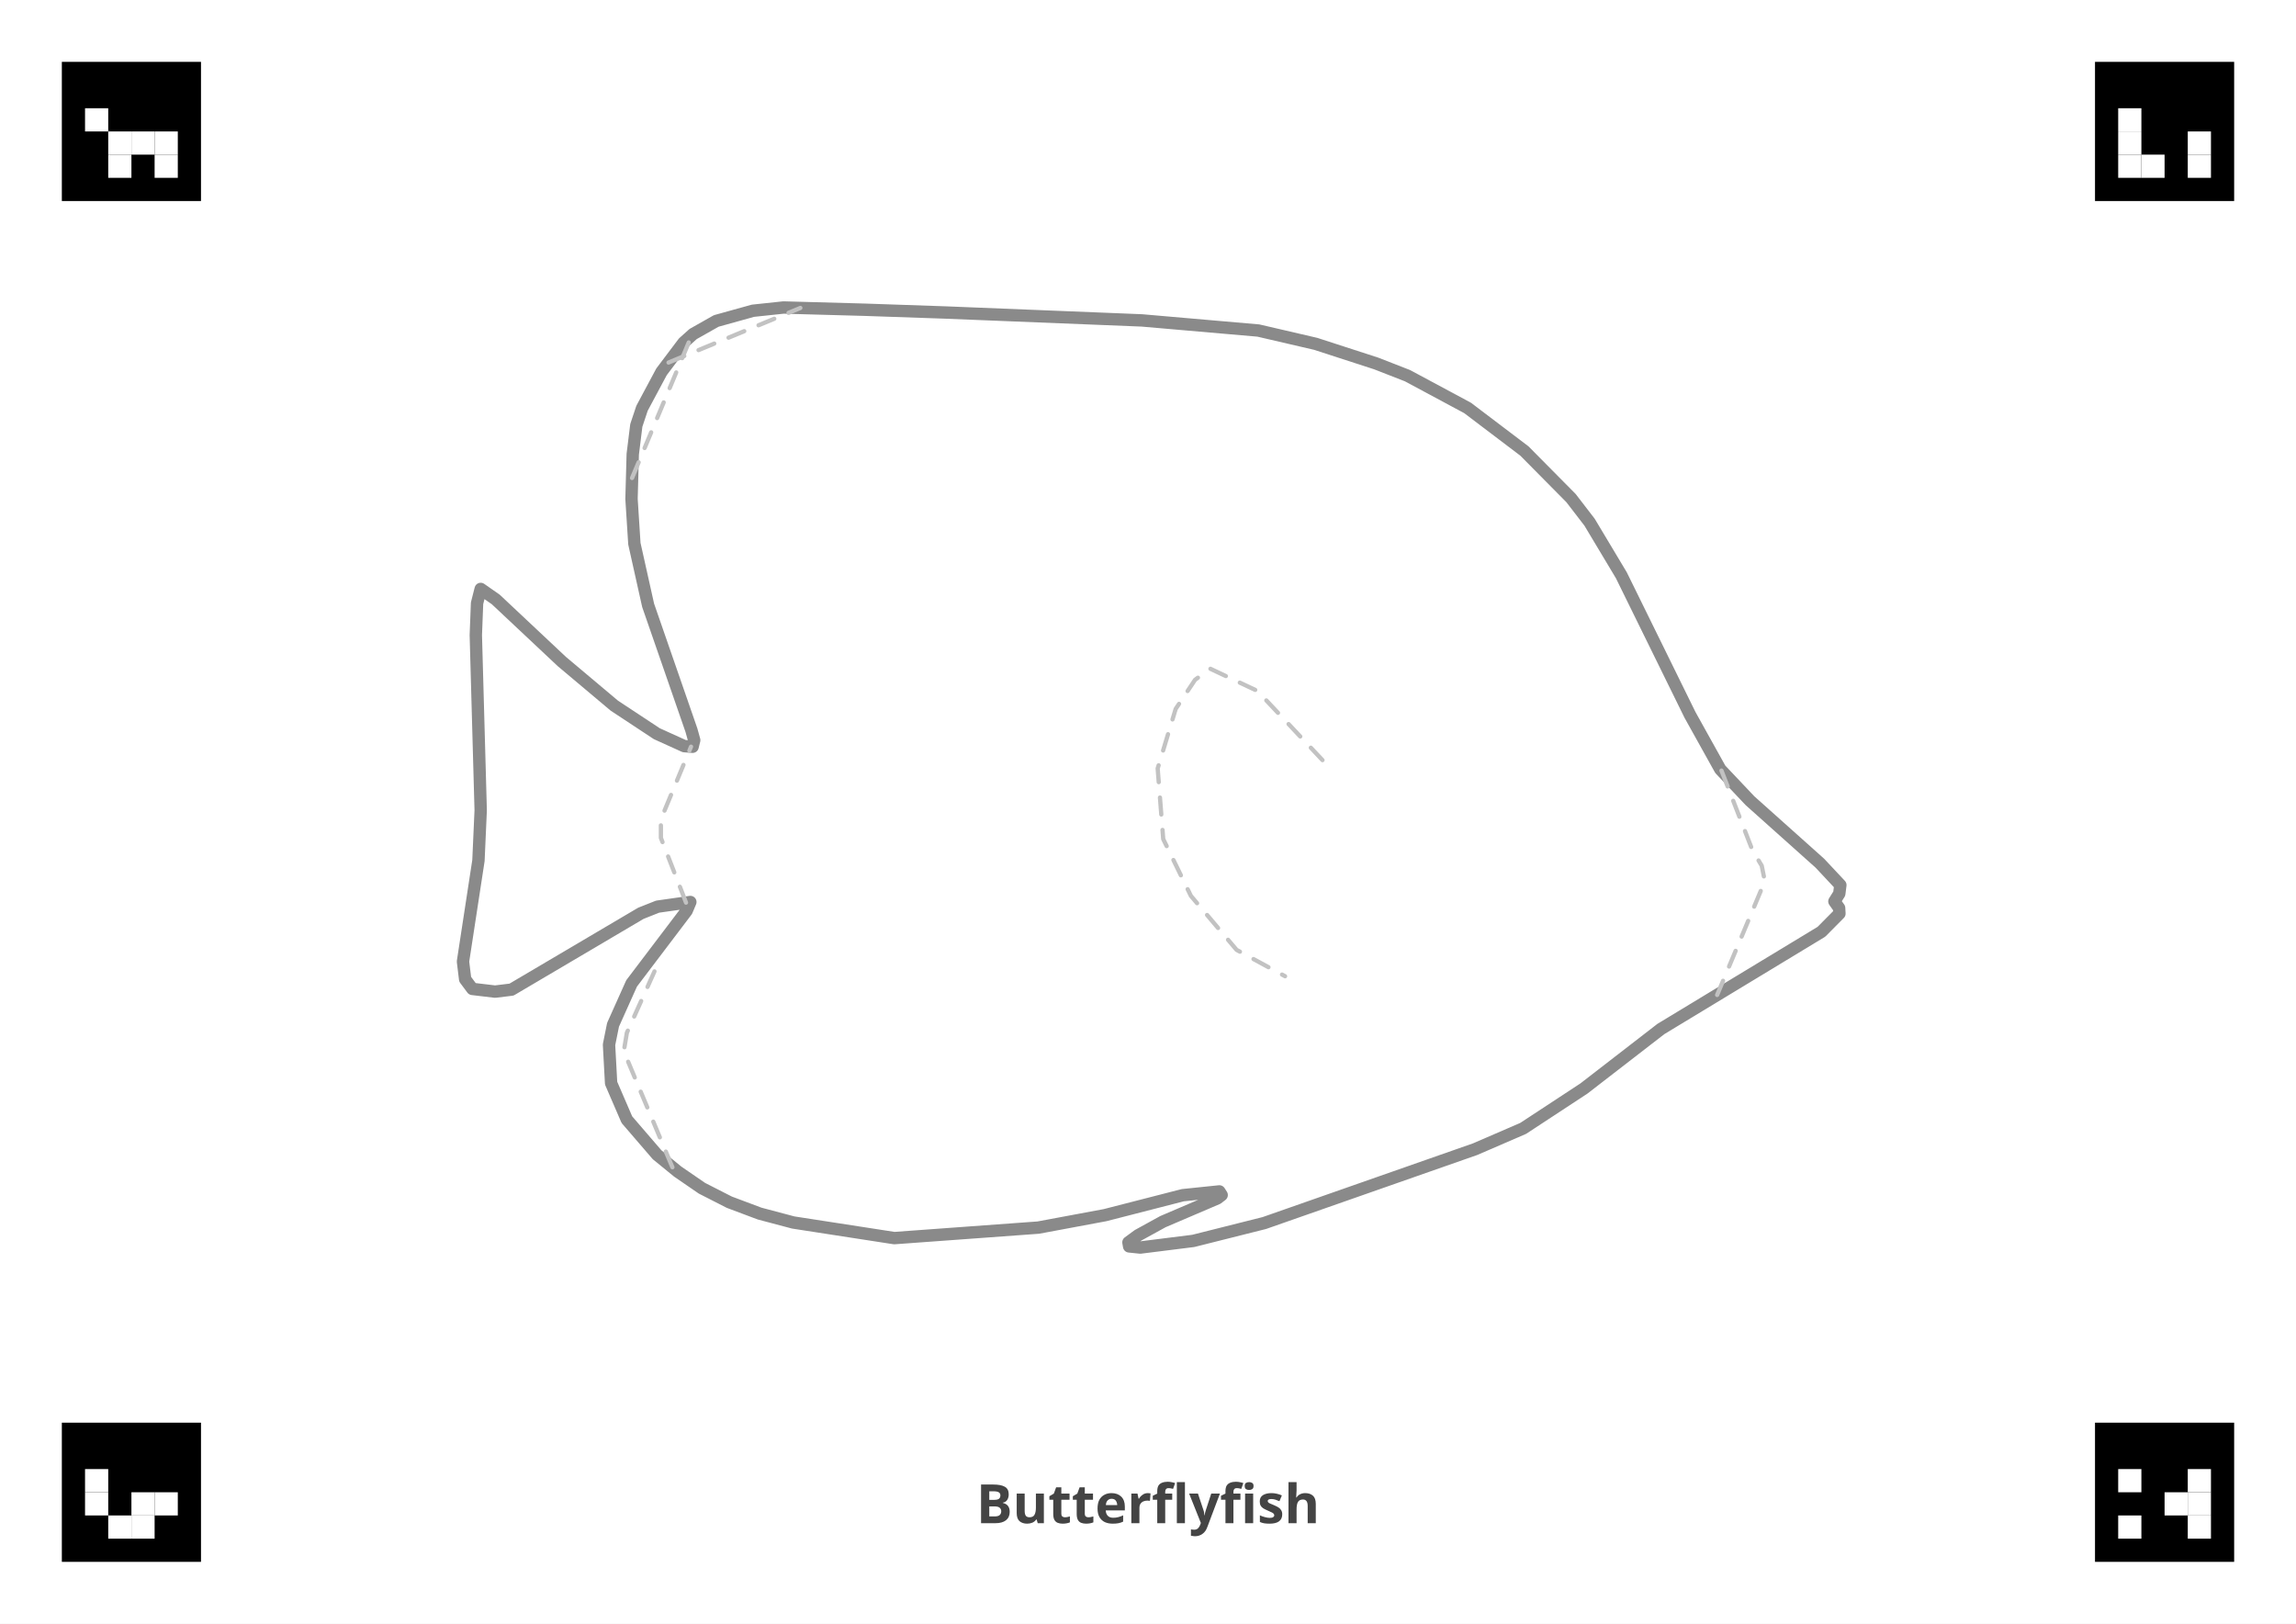
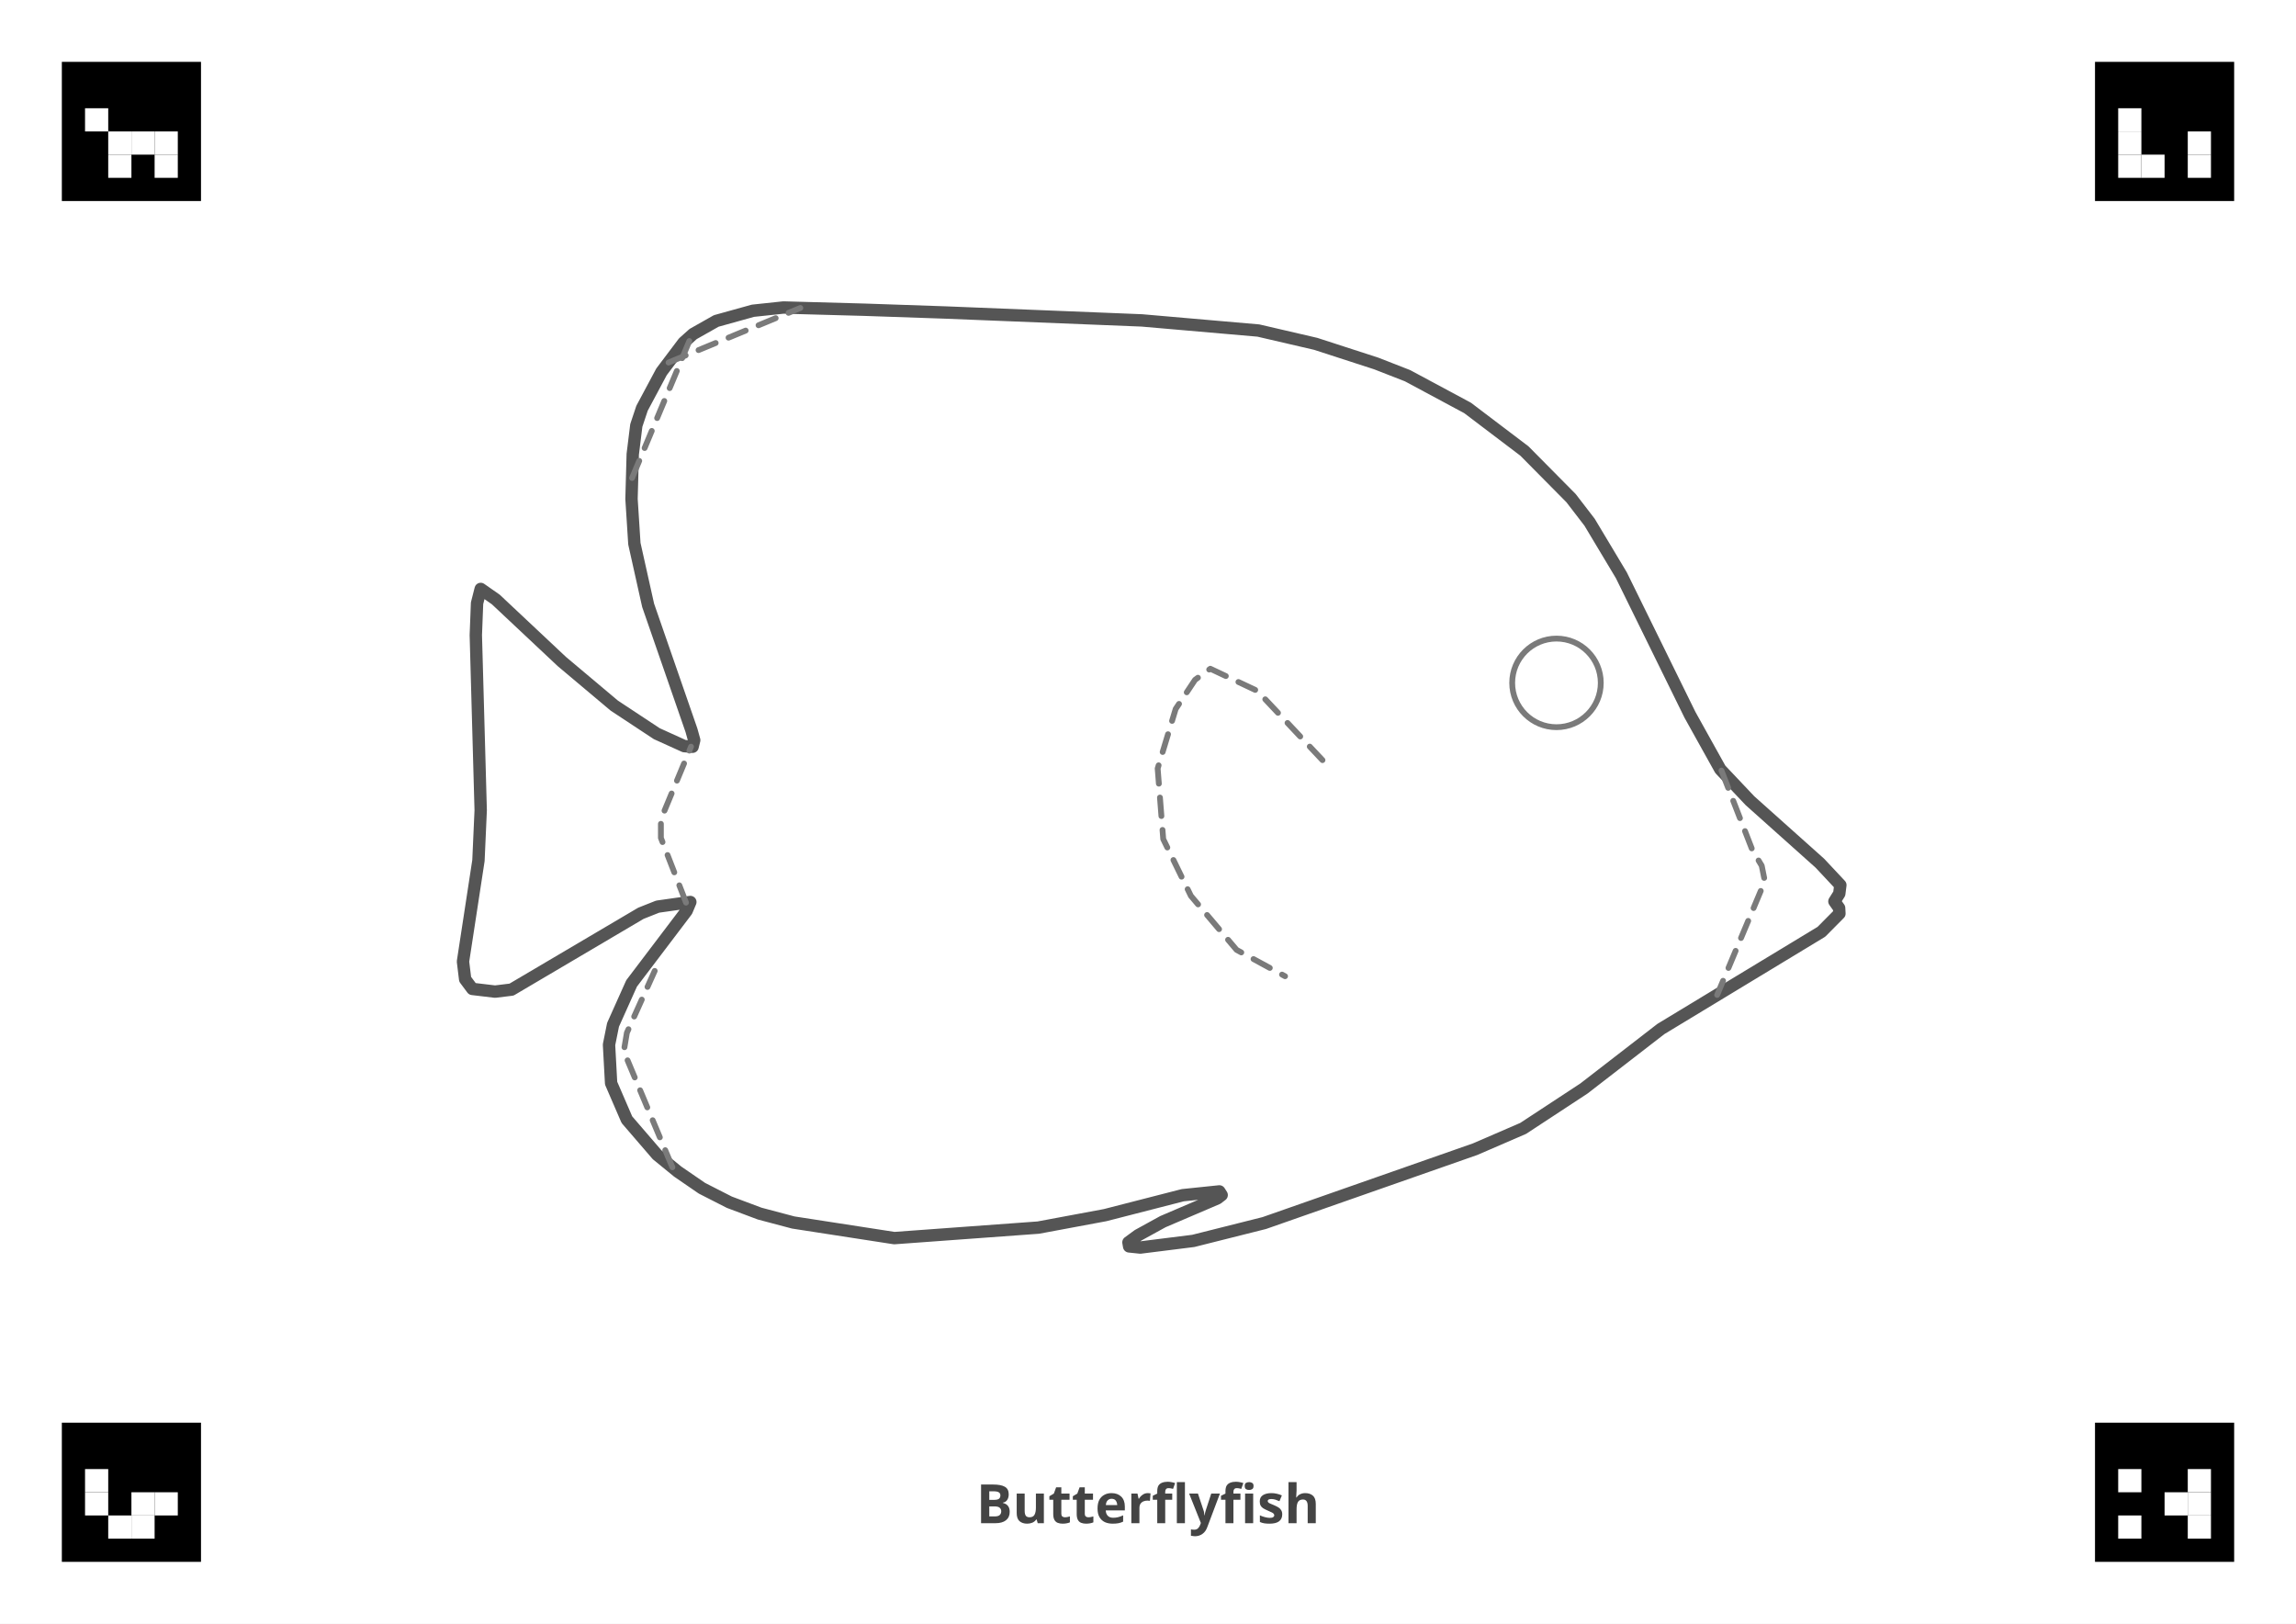
<svg xmlns="http://www.w3.org/2000/svg" width="297mm" height="210mm" viewBox="0 0 297 210">
  <rect width="297" height="210" fill="#fff" />
  <rect x="8" y="8" width="18" height="18" fill="#000" />
  <rect x="11.00" y="14.00" width="3" height="3" fill="#fff" />
  <rect x="14.00" y="17.00" width="3" height="3" fill="#fff" />
  <rect x="17.00" y="17.00" width="3" height="3" fill="#fff" />
  <rect x="20.00" y="17.00" width="3" height="3" fill="#fff" />
  <rect x="14.00" y="20.00" width="3" height="3" fill="#fff" />
  <rect x="20.00" y="20.00" width="3" height="3" fill="#fff" />
  <rect x="271" y="8" width="18" height="18" fill="#000" />
  <rect x="274.00" y="14.00" width="3" height="3" fill="#fff" />
  <rect x="274.00" y="17.00" width="3" height="3" fill="#fff" />
  <rect x="283.00" y="17.00" width="3" height="3" fill="#fff" />
  <rect x="274.00" y="20.00" width="3" height="3" fill="#fff" />
  <rect x="277.00" y="20.00" width="3" height="3" fill="#fff" />
  <rect x="283.00" y="20.00" width="3" height="3" fill="#fff" />
  <rect x="8" y="184" width="18" height="18" fill="#000" />
  <rect x="11.00" y="190.00" width="3" height="3" fill="#fff" />
  <rect x="11.00" y="193.00" width="3" height="3" fill="#fff" />
  <rect x="17.00" y="193.00" width="3" height="3" fill="#fff" />
  <rect x="20.00" y="193.00" width="3" height="3" fill="#fff" />
  <rect x="14.00" y="196.00" width="3" height="3" fill="#fff" />
  <rect x="17.00" y="196.00" width="3" height="3" fill="#fff" />
  <rect x="271" y="184" width="18" height="18" fill="#000" />
  <rect x="274.00" y="190.00" width="3" height="3" fill="#fff" />
  <rect x="283.00" y="190.00" width="3" height="3" fill="#fff" />
  <rect x="280.00" y="193.00" width="3" height="3" fill="#fff" />
  <rect x="283.00" y="193.00" width="3" height="3" fill="#fff" />
  <rect x="274.00" y="196.00" width="3" height="3" fill="#fff" />
  <rect x="283.00" y="196.00" width="3" height="3" fill="#fff" />
-   <path d="M122.37 40.42 L147.71 41.44 L162.78 42.75 L170.19 44.47 L178.02 47.01 L182.07 48.59 L189.84 52.76 L197.19 58.33 L203.22 64.42 L205.62 67.54 L209.73 74.40 L218.61 92.46 L222.53 99.50 L226.37 103.56 L235.41 111.64 L238.06 114.47 L237.92 115.58 L237.29 116.58 L237.90 117.44 L237.94 118.16 L235.61 120.51 L214.85 133.08 L204.89 140.78 L197.03 145.94 L190.81 148.63 L163.55 158.18 L154.36 160.49 L147.50 161.35 L146.06 161.20 L145.97 160.68 L147.21 159.77 L150.43 158.00 L157.47 154.99 L158.03 154.56 L157.73 154.09 L153.00 154.58 L142.95 157.16 L134.31 158.77 L115.68 160.13 L102.61 158.11 L98.27 156.96 L94.35 155.49 L90.80 153.68 L87.67 151.53 L85.00 149.35 L81.09 144.81 L79.05 140.09 L78.78 135.12 L79.30 132.54 L81.70 127.19 L88.82 117.80 L89.30 116.66 L85.07 117.26 L82.90 118.12 L66.17 127.99 L64.04 128.25 L61.10 127.90 L60.17 126.65 L59.89 124.36 L61.89 111.30 L62.18 104.80 L61.55 82.14 L61.71 78.02 L62.18 76.17 L64.13 77.53 L72.68 85.56 L79.46 91.26 L84.96 94.89 L88.51 96.50 L89.59 96.58 L89.80 95.73 L89.44 94.44 L83.84 78.29 L82.06 70.32 L81.69 64.53 L81.85 58.74 L82.31 55.02 L83.05 52.80 L85.57 48.09 L88.42 44.31 L89.66 43.20 L92.65 41.51 L97.40 40.19 L101.35 39.77 L111.89 40.06 Z" fill="#fff" stroke="#8a8a8a" stroke-width="1.6" stroke-linejoin="round" />
-   <path d="M222.68 99.66 L223.89 102.77 L226.69 109.97 L227.89 111.97 L228.29 113.97 L223.09 126.37 L222.12 128.68" fill="none" stroke="#c2c2c2" stroke-width="0.55" stroke-dasharray="2.2 2" stroke-linecap="round" stroke-linejoin="round" />
-   <path d="M86.98 150.97 L85.89 148.37 L80.69 135.97 L81.09 133.57 L84.69 125.57" fill="none" stroke="#c2c2c2" stroke-width="0.55" stroke-dasharray="2.2 2" stroke-linecap="round" stroke-linejoin="round" />
-   <path d="M88.74 116.74 L88.29 115.57 L85.49 108.37 L85.49 105.97 L88.89 97.77 L89.39 96.57" fill="none" stroke="#c2c2c2" stroke-width="0.55" stroke-dasharray="2.2 2" stroke-linecap="round" stroke-linejoin="round" />
-   <path d="M81.76 61.82 L83.29 58.17 L87.89 47.17 L89.48 43.36" fill="none" stroke="#c2c2c2" stroke-width="0.55" stroke-dasharray="2.2 2" stroke-linecap="round" stroke-linejoin="round" />
-   <path d="M86.48 46.89 L88.69 45.97 L100.29 41.17 L103.53 39.83" fill="none" stroke="#c2c2c2" stroke-width="0.55" stroke-dasharray="2.2 2" stroke-linecap="round" stroke-linejoin="round" />
-   <path d="M171.07 98.31 L162.65 89.36 L156.56 86.49 L154.59 87.92 L152.08 91.69 L149.75 99.39 L150.47 108.52 L154.05 115.87 L159.96 122.85 L166.23 126.26" fill="none" stroke="#c2c2c2" stroke-width="0.55" stroke-dasharray="2.2 2" stroke-linecap="round" stroke-linejoin="round" />
-   <text x="148.5" y="197" text-anchor="middle" font-family="Segoe UI, sans-serif" font-size="7" font-weight="600" fill="#444">Butterflyfish</text>
+   <path d="M122.37 40.42 L147.71 41.44 L162.78 42.75 L170.19 44.47 L178.02 47.01 L182.07 48.59 L189.84 52.76 L197.19 58.33 L203.22 64.42 L205.62 67.54 L209.73 74.40 L218.61 92.46 L222.53 99.50 L226.37 103.56 L235.41 111.64 L238.06 114.47 L237.92 115.58 L237.29 116.58 L237.90 117.44 L237.94 118.16 L235.61 120.51 L214.85 133.08 L204.89 140.78 L197.03 145.94 L190.81 148.63 L163.55 158.18 L154.36 160.49 L147.50 161.35 L146.06 161.20 L145.97 160.68 L147.21 159.77 L150.43 158.00 L157.47 154.99 L158.03 154.56 L157.73 154.09 L153.00 154.58 L142.95 157.16 L134.31 158.77 L115.68 160.13 L102.61 158.11 L98.27 156.96 L94.35 155.49 L90.80 153.68 L87.67 151.53 L85.00 149.35 L81.09 144.81 L79.05 140.09 L78.78 135.12 L79.30 132.54 L81.70 127.19 L88.82 117.80 L89.30 116.66 L85.07 117.26 L82.90 118.12 L66.17 127.99 L64.04 128.25 L61.10 127.90 L60.17 126.65 L59.89 124.36 L61.89 111.30 L62.18 104.80 L61.55 82.14 L61.71 78.02 L62.18 76.17 L64.13 77.53 L72.68 85.56 L79.46 91.26 L84.96 94.89 L88.51 96.50 L89.59 96.58 L89.80 95.73 L89.44 94.44 L83.84 78.29 L82.06 70.32 L81.69 64.53 L81.85 58.74 L82.31 55.02 L83.05 52.80 L85.57 48.09 L88.42 44.31 L89.66 43.20 L92.65 41.51 L97.40 40.19 L101.35 39.77 L111.89 40.06 Z" fill="#fff" stroke="#555" stroke-width="1.6" stroke-linejoin="round" />
+   <path d="M222.68 99.66 L223.89 102.77 L226.69 109.97 L227.89 111.97 L228.29 113.97 L223.09 126.37 L222.12 128.68" fill="none" stroke="#7a7a7a" stroke-width="0.75" stroke-dasharray="2.40 1.80" stroke-linecap="round" stroke-linejoin="round" />
+   <path d="M86.98 150.97 L85.89 148.37 L80.69 135.97 L81.09 133.57 L84.69 125.57" fill="none" stroke="#7a7a7a" stroke-width="0.75" stroke-dasharray="2.40 1.80" stroke-linecap="round" stroke-linejoin="round" />
+   <path d="M88.74 116.74 L88.29 115.57 L85.49 108.37 L85.49 105.97 L88.89 97.77 L89.39 96.57" fill="none" stroke="#7a7a7a" stroke-width="0.75" stroke-dasharray="2.40 1.80" stroke-linecap="round" stroke-linejoin="round" />
+   <path d="M81.76 61.82 L83.29 58.17 L87.89 47.17 L89.48 43.36" fill="none" stroke="#7a7a7a" stroke-width="0.75" stroke-dasharray="2.40 1.80" stroke-linecap="round" stroke-linejoin="round" />
+   <path d="M86.48 46.89 L88.69 45.97 L100.29 41.17 L103.53 39.83" fill="none" stroke="#7a7a7a" stroke-width="0.75" stroke-dasharray="2.40 1.80" stroke-linecap="round" stroke-linejoin="round" />
+   <path d="M171.07 98.31 L162.65 89.36 L156.56 86.49 L154.59 87.92 L152.08 91.69 L149.75 99.39 L150.47 108.52 L154.05 115.87 L159.96 122.85 L166.23 126.26" fill="none" stroke="#7a7a7a" stroke-width="0.75" stroke-dasharray="2.40 1.80" stroke-linecap="round" stroke-linejoin="round" />
+   <circle cx="201.34" cy="88.32" r="5.73" fill="none" stroke="#7a7a7a" stroke-width="0.75" />
+   <text x="148.5" y="197" text-anchor="middle" font-family="Segoe UI, sans-serif" font-size="7.0" font-weight="600" fill="#444">Butterflyfish</text>
</svg>
